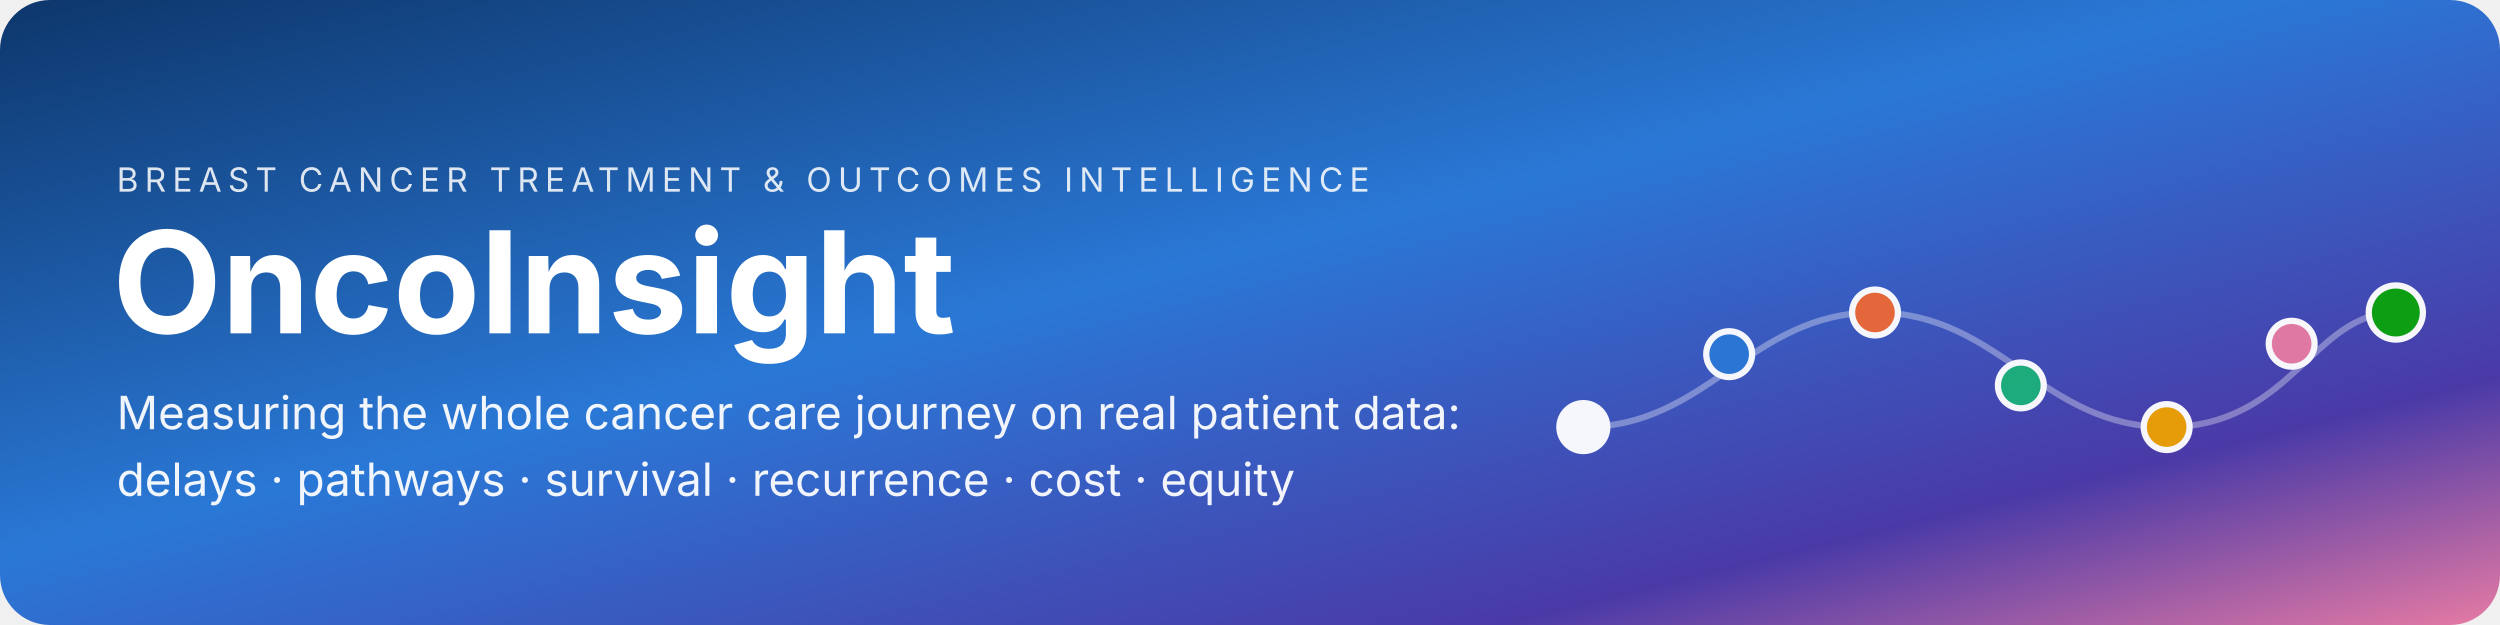
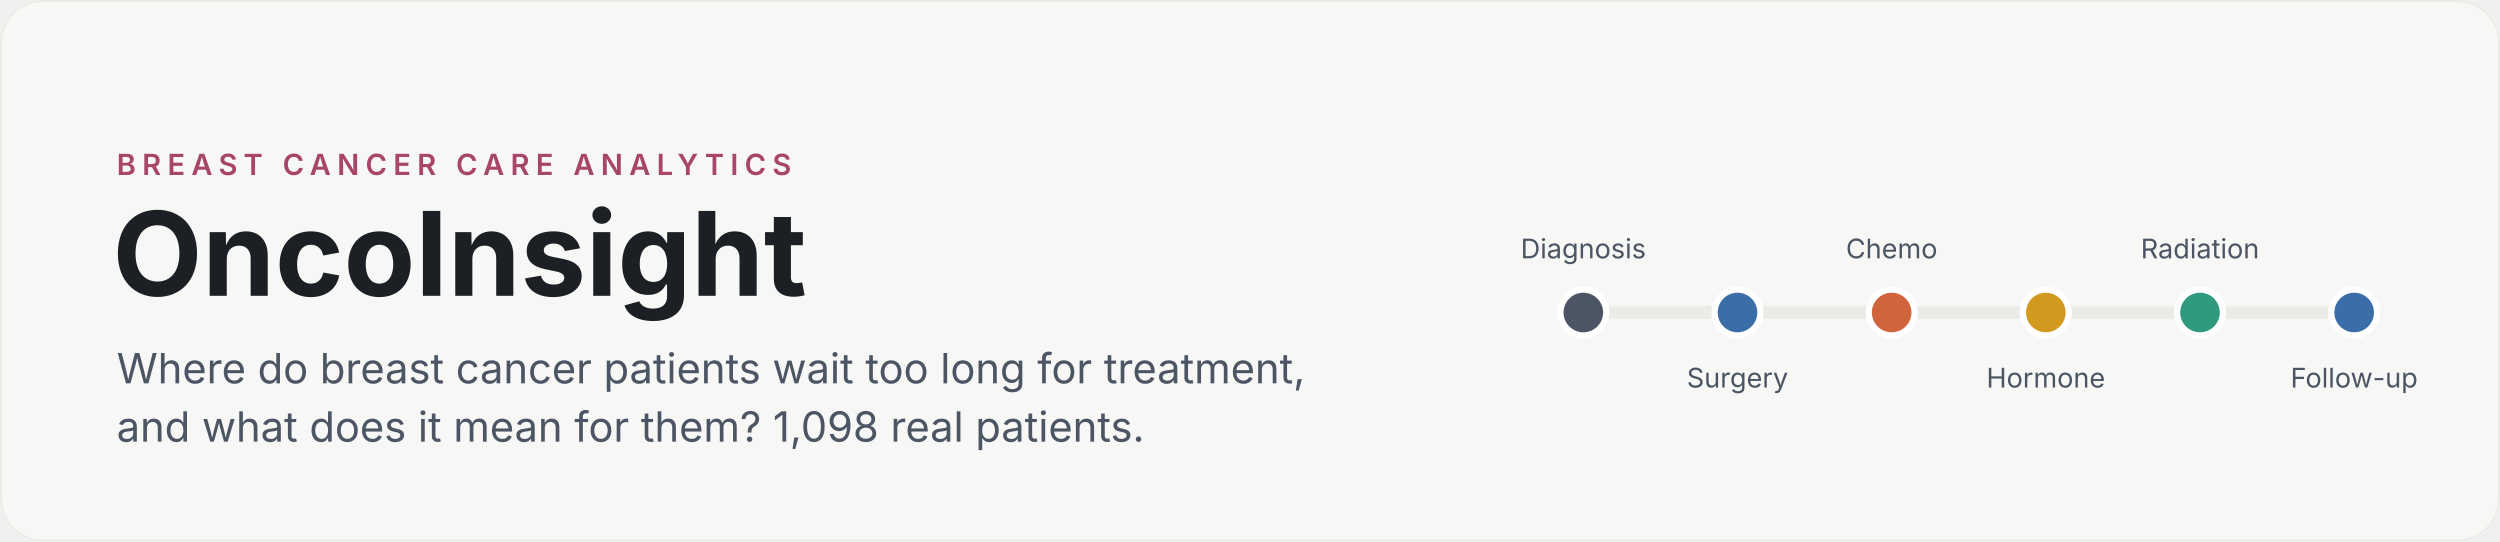
- <svg xmlns="http://www.w3.org/2000/svg" width="1200" height="300" viewBox="0 0 1200 300" role="img" aria-label="OncoInsight - breast cancer treatment and outcomes intelligence">
-   <defs>
-     <linearGradient id="g" x1="0" y1="0" x2="1" y2="1">
-       <stop offset="0" stop-color="#0d366b" />
-       <stop offset="0.45" stop-color="#2a78d6" />
-       <stop offset="0.8" stop-color="#4a3aa7" />
-       <stop offset="1" stop-color="#e87ba4" />
-     </linearGradient>
-   </defs>
-   <rect width="1200" height="300" rx="24" fill="url(#g)" />
-   <g opacity="0.95">
-     <path d="M760 205 C 820 205, 840 150, 900 150 S 980 205, 1040 205 S 1110 150, 1150 150" stroke="#ffffff" stroke-opacity="0.35" stroke-width="3" fill="none" />
-     <circle cx="760" cy="205" r="13" fill="#ffffff" />
-     <circle cx="830" cy="170" r="11" fill="#2a78d6" stroke="#fff" stroke-width="3" />
-     <circle cx="900" cy="150" r="11" fill="#eb6834" stroke="#fff" stroke-width="3" />
-     <circle cx="970" cy="185" r="11" fill="#1baf7a" stroke="#fff" stroke-width="3" />
-     <circle cx="1040" cy="205" r="11" fill="#eda100" stroke="#fff" stroke-width="3" />
-     <circle cx="1100" cy="165" r="11" fill="#e87ba4" stroke="#fff" stroke-width="3" />
-     <circle cx="1150" cy="150" r="13" fill="#0ca30c" stroke="#fff" stroke-width="3" />
+ <svg xmlns="http://www.w3.org/2000/svg" width="1200" height="260" viewBox="0 0 1200 260" role="img" aria-label="OncoInsight - where breast cancer patients wait too long for treatment">
+   <rect width="1200" height="260" rx="20" fill="#f7f7f5" />
+   <rect x="0.5" y="0.5" width="1199" height="259" rx="20" fill="none" stroke="#ecebe7" />
+   <line x1="760" y1="150" x2="1130" y2="150" stroke="#ecebe7" stroke-width="6" stroke-linecap="round" />
+   <circle cx="760" cy="150" r="11" fill="#4b5563" stroke="#fff" stroke-width="3" />
+   <circle cx="834" cy="150" r="11" fill="#3b6ea8" stroke="#fff" stroke-width="3" />
+   <circle cx="908" cy="150" r="11" fill="#d0643c" stroke="#fff" stroke-width="3" />
+   <circle cx="982" cy="150" r="11" fill="#d19a1e" stroke="#fff" stroke-width="3" />
+   <circle cx="1056" cy="150" r="11" fill="#2f9a7e" stroke="#fff" stroke-width="3" />
+   <circle cx="1130" cy="150" r="11" fill="#3b6ea8" stroke="#fff" stroke-width="3" />
+   <g font-family="Inter,system-ui,-apple-system,Segoe UI,sans-serif" font-size="13" fill="#4b5563" text-anchor="middle">
+     <text x="760" y="124">Diagnosis</text>
+     <text x="834" y="186">Surgery</text>
+     <text x="908" y="124">Chemo</text>
+     <text x="982" y="186">Hormone</text>
+     <text x="1056" y="124">Radiation</text>
+     <text x="1130" y="186">Follow-up</text>
  </g>
-   <text x="56" y="92" fill="#ffffff" fill-opacity="0.85" font-family="system-ui,-apple-system,Segoe UI,sans-serif" font-size="16" letter-spacing="3">BREAST CANCER TREATMENT &amp; OUTCOMES INTELLIGENCE</text>
-   <text x="54" y="160" fill="#ffffff" font-family="system-ui,-apple-system,Segoe UI,sans-serif" font-size="68" font-weight="700">OncoInsight</text>
-   <text x="56" y="206" fill="#ffffff" fill-opacity="0.93" font-family="system-ui,-apple-system,Segoe UI,sans-serif" font-size="22">Measuring the whole cancer care journey on real patient data:</text>
-   <text x="56" y="238" fill="#ffffff" fill-opacity="0.93" font-family="system-ui,-apple-system,Segoe UI,sans-serif" font-size="22">delays · pathways · survival · recurrence · cost · equity</text>
+   <g font-family="Inter,system-ui,-apple-system,Segoe UI,sans-serif">
+     <text x="56" y="84" fill="#a8456b" font-size="14" font-weight="600" letter-spacing="3">BREAST CANCER CARE ANALYTICS</text>
+     <text x="54" y="142" fill="#1c1f24" font-size="56" font-weight="700">OncoInsight</text>
+     <text x="56" y="184" fill="#4b5563" font-size="20">Where do breast cancer patients wait too long for treatment,</text>
+     <text x="56" y="212" fill="#4b5563" font-size="20">and what does it mean for them? 1,098 real patients.</text>
+   </g>
</svg>
